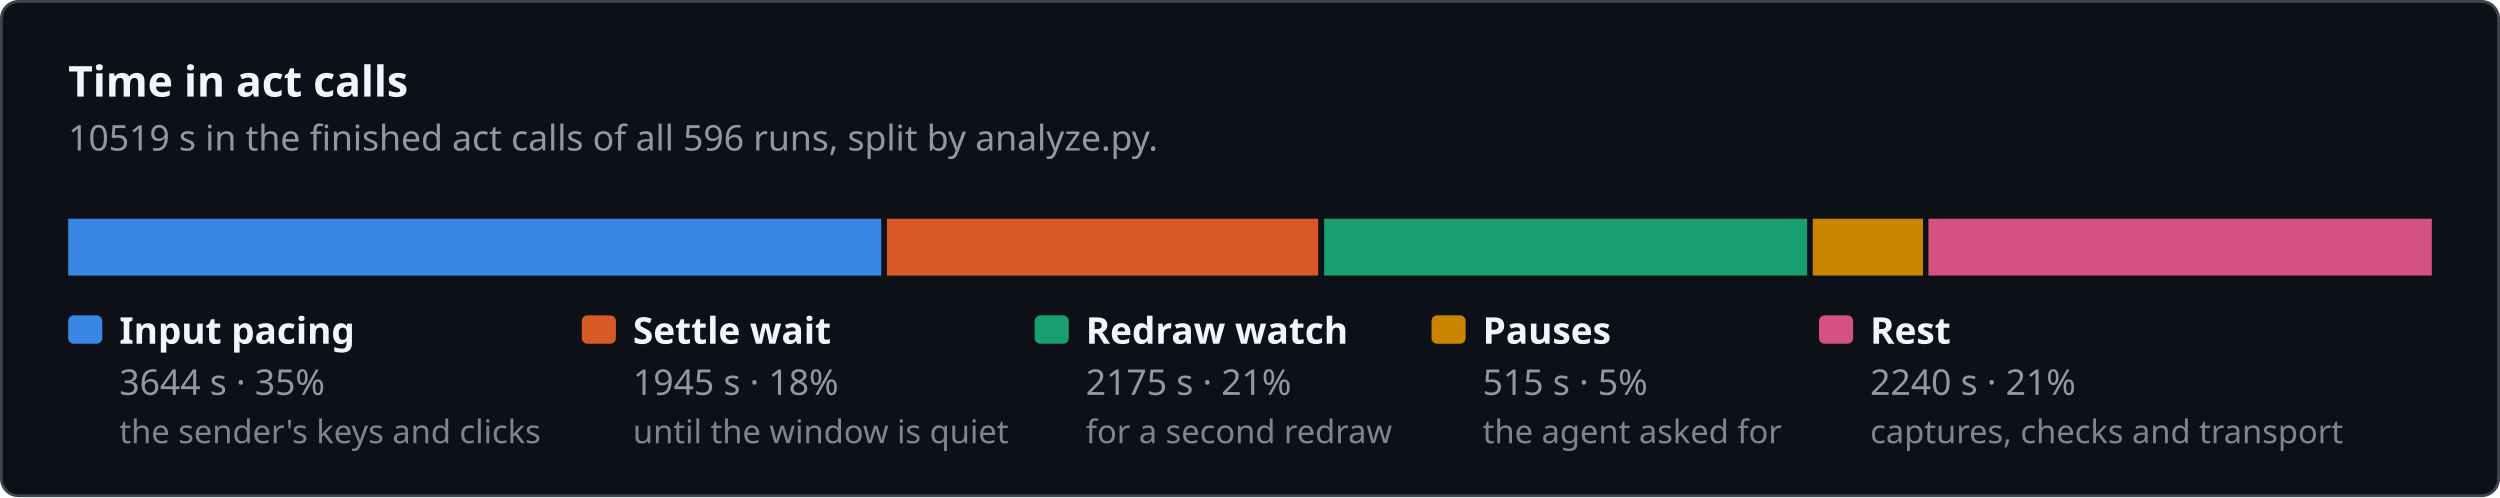
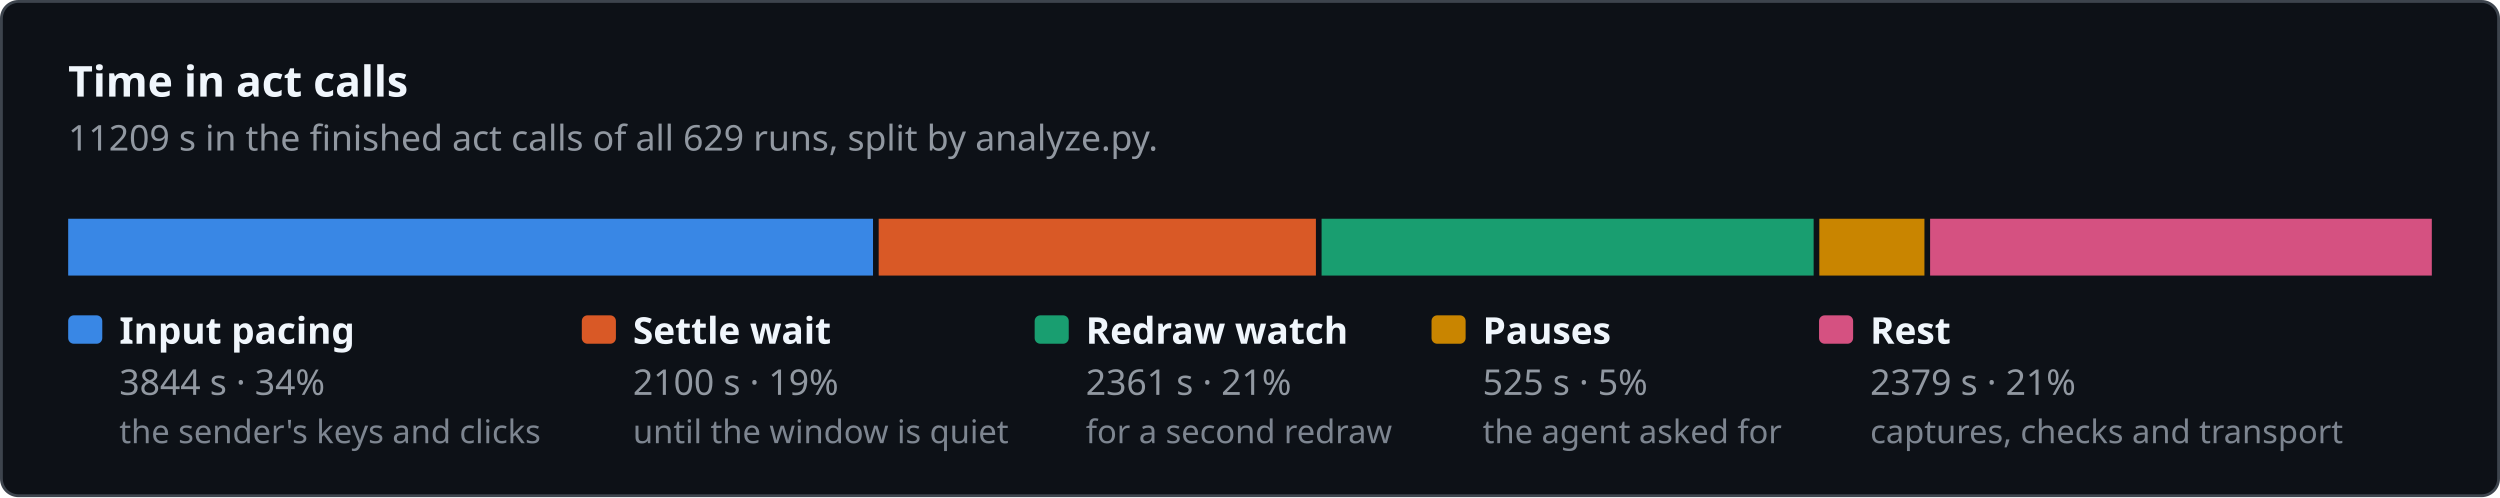
- <svg xmlns="http://www.w3.org/2000/svg" width="880" height="175" viewBox="0 0 880 175" role="img" aria-label="Time in finished act calls: Input pacing 3644 s, Settle wait 1945 s, Redraw watch 2175 s, Pauses 515 s, Rest 2240 s">
+ <svg xmlns="http://www.w3.org/2000/svg" width="880" height="175" viewBox="0 0 880 175" role="img" aria-label="Time in finished act calls: Input pacing 3844 s, Settle wait 2100 s, Redraw watch 2361 s, Pauses 525 s, Rest 2379 s">
  <style>text{font-family:-apple-system, BlinkMacSystemFont, "Segoe UI", "Noto Sans", Helvetica, Arial, sans-serif;font-variant-numeric:tabular-nums}.t{fill:#f0f6fc}.t2{fill:#9198a1}.m{fill:#7d8590}.bg{fill:#0d1117;stroke:#3d444d}.grid{stroke:#1c2128;stroke-width:1}.axis{stroke:#3d444d;stroke-width:1}.tools{fill:#3987e5}.out{fill:#454c56}.dot{fill:#d1d7e0;stroke:#0d1117;stroke-width:1.5}.miss{fill:#0d1117;stroke:#f85149;stroke-width:1.75}.pass{fill:#3fb950}.fail{fill:#0d1117;stroke:#f85149;stroke-width:1.75}.cut{stroke:#0d1117;stroke-width:2}.s0{fill:#3987e5}.s1{fill:#d95926}.s2{fill:#199e70}.s3{fill:#c98500}.s4{fill:#d55181}.s5{fill:#008300}.s6{fill:#9085e9}.s7{fill:#e66767}</style>
  <rect x="0.5" y="0.5" width="879" height="174" rx="6" class="bg" />
  <text x="24" y="34" class="t" font-size="15" font-weight="600">Time in act calls</text>
-   <text x="24" y="53" class="t2" font-size="12.5">10519 s in the finished act calls of all 596 runs, split by analyze.py.</text>
-   <rect x="24" y="77" width="286.2" height="20" class="s0" />
-   <rect x="312.2" y="77" width="151.8" height="20" class="s1" />
-   <rect x="466.1" y="77" width="170" height="20" class="s2" />
-   <rect x="638.1" y="77" width="38.8" height="20" class="s3" />
-   <rect x="678.8" y="77" width="177.2" height="20" class="s4" />
+   <text x="24" y="53" class="t2" font-size="12.5">11209 s in the finished act calls of all 629 runs, split by analyze.py.</text>
+   <rect x="24" y="77" width="283.3" height="20" class="s0" />
+   <rect x="309.3" y="77" width="153.9" height="20" class="s1" />
+   <rect x="465.2" y="77" width="173.2" height="20" class="s2" />
+   <rect x="640.4" y="77" width="37" height="20" class="s3" />
+   <rect x="679.4" y="77" width="176.6" height="20" class="s4" />
  <rect x="24" y="111" width="12" height="10" class="s0" rx="2" />
  <text x="42" y="121" class="t" font-size="13" font-weight="600">Input pacing</text>
-   <text x="42" y="139" class="t2" font-size="12.5">3644 s · 35%</text>
+   <text x="42" y="139" class="t2" font-size="12.5">3844 s · 34%</text>
  <text x="42" y="156" class="m" font-size="11.5">the sender's keys and clicks</text>
  <rect x="204.8" y="111" width="12" height="10" class="s1" rx="2" />
  <text x="222.8" y="121" class="t" font-size="13" font-weight="600">Settle wait</text>
-   <text x="222.8" y="139" class="t2" font-size="12.5">1945 s · 18%</text>
+   <text x="222.8" y="139" class="t2" font-size="12.5">2100 s · 19%</text>
  <text x="222.8" y="156" class="m" font-size="11.5">until the window is quiet</text>
  <rect x="364.2" y="111" width="12" height="10" class="s2" rx="2" />
  <text x="382.2" y="121" class="t" font-size="13" font-weight="600">Redraw watch</text>
-   <text x="382.2" y="139" class="t2" font-size="12.5">2175 s · 21%</text>
+   <text x="382.2" y="139" class="t2" font-size="12.5">2361 s · 21%</text>
  <text x="382.2" y="156" class="m" font-size="11.5">for a second redraw</text>
  <rect x="503.9" y="111" width="12" height="10" class="s3" rx="2" />
  <text x="521.9" y="121" class="t" font-size="13" font-weight="600">Pauses</text>
-   <text x="521.9" y="139" class="t2" font-size="12.5">515 s · 5%</text>
+   <text x="521.9" y="139" class="t2" font-size="12.5">525 s · 5%</text>
  <text x="521.9" y="156" class="m" font-size="11.5">the agent asked for</text>
  <rect x="640.3" y="111" width="12" height="10" class="s4" rx="2" />
  <text x="658.3" y="121" class="t" font-size="13" font-weight="600">Rest</text>
-   <text x="658.3" y="139" class="t2" font-size="12.5">2240 s · 21%</text>
+   <text x="658.3" y="139" class="t2" font-size="12.5">2379 s · 21%</text>
  <text x="658.3" y="156" class="m" font-size="11.5">captures, checks and transport</text>
</svg>
